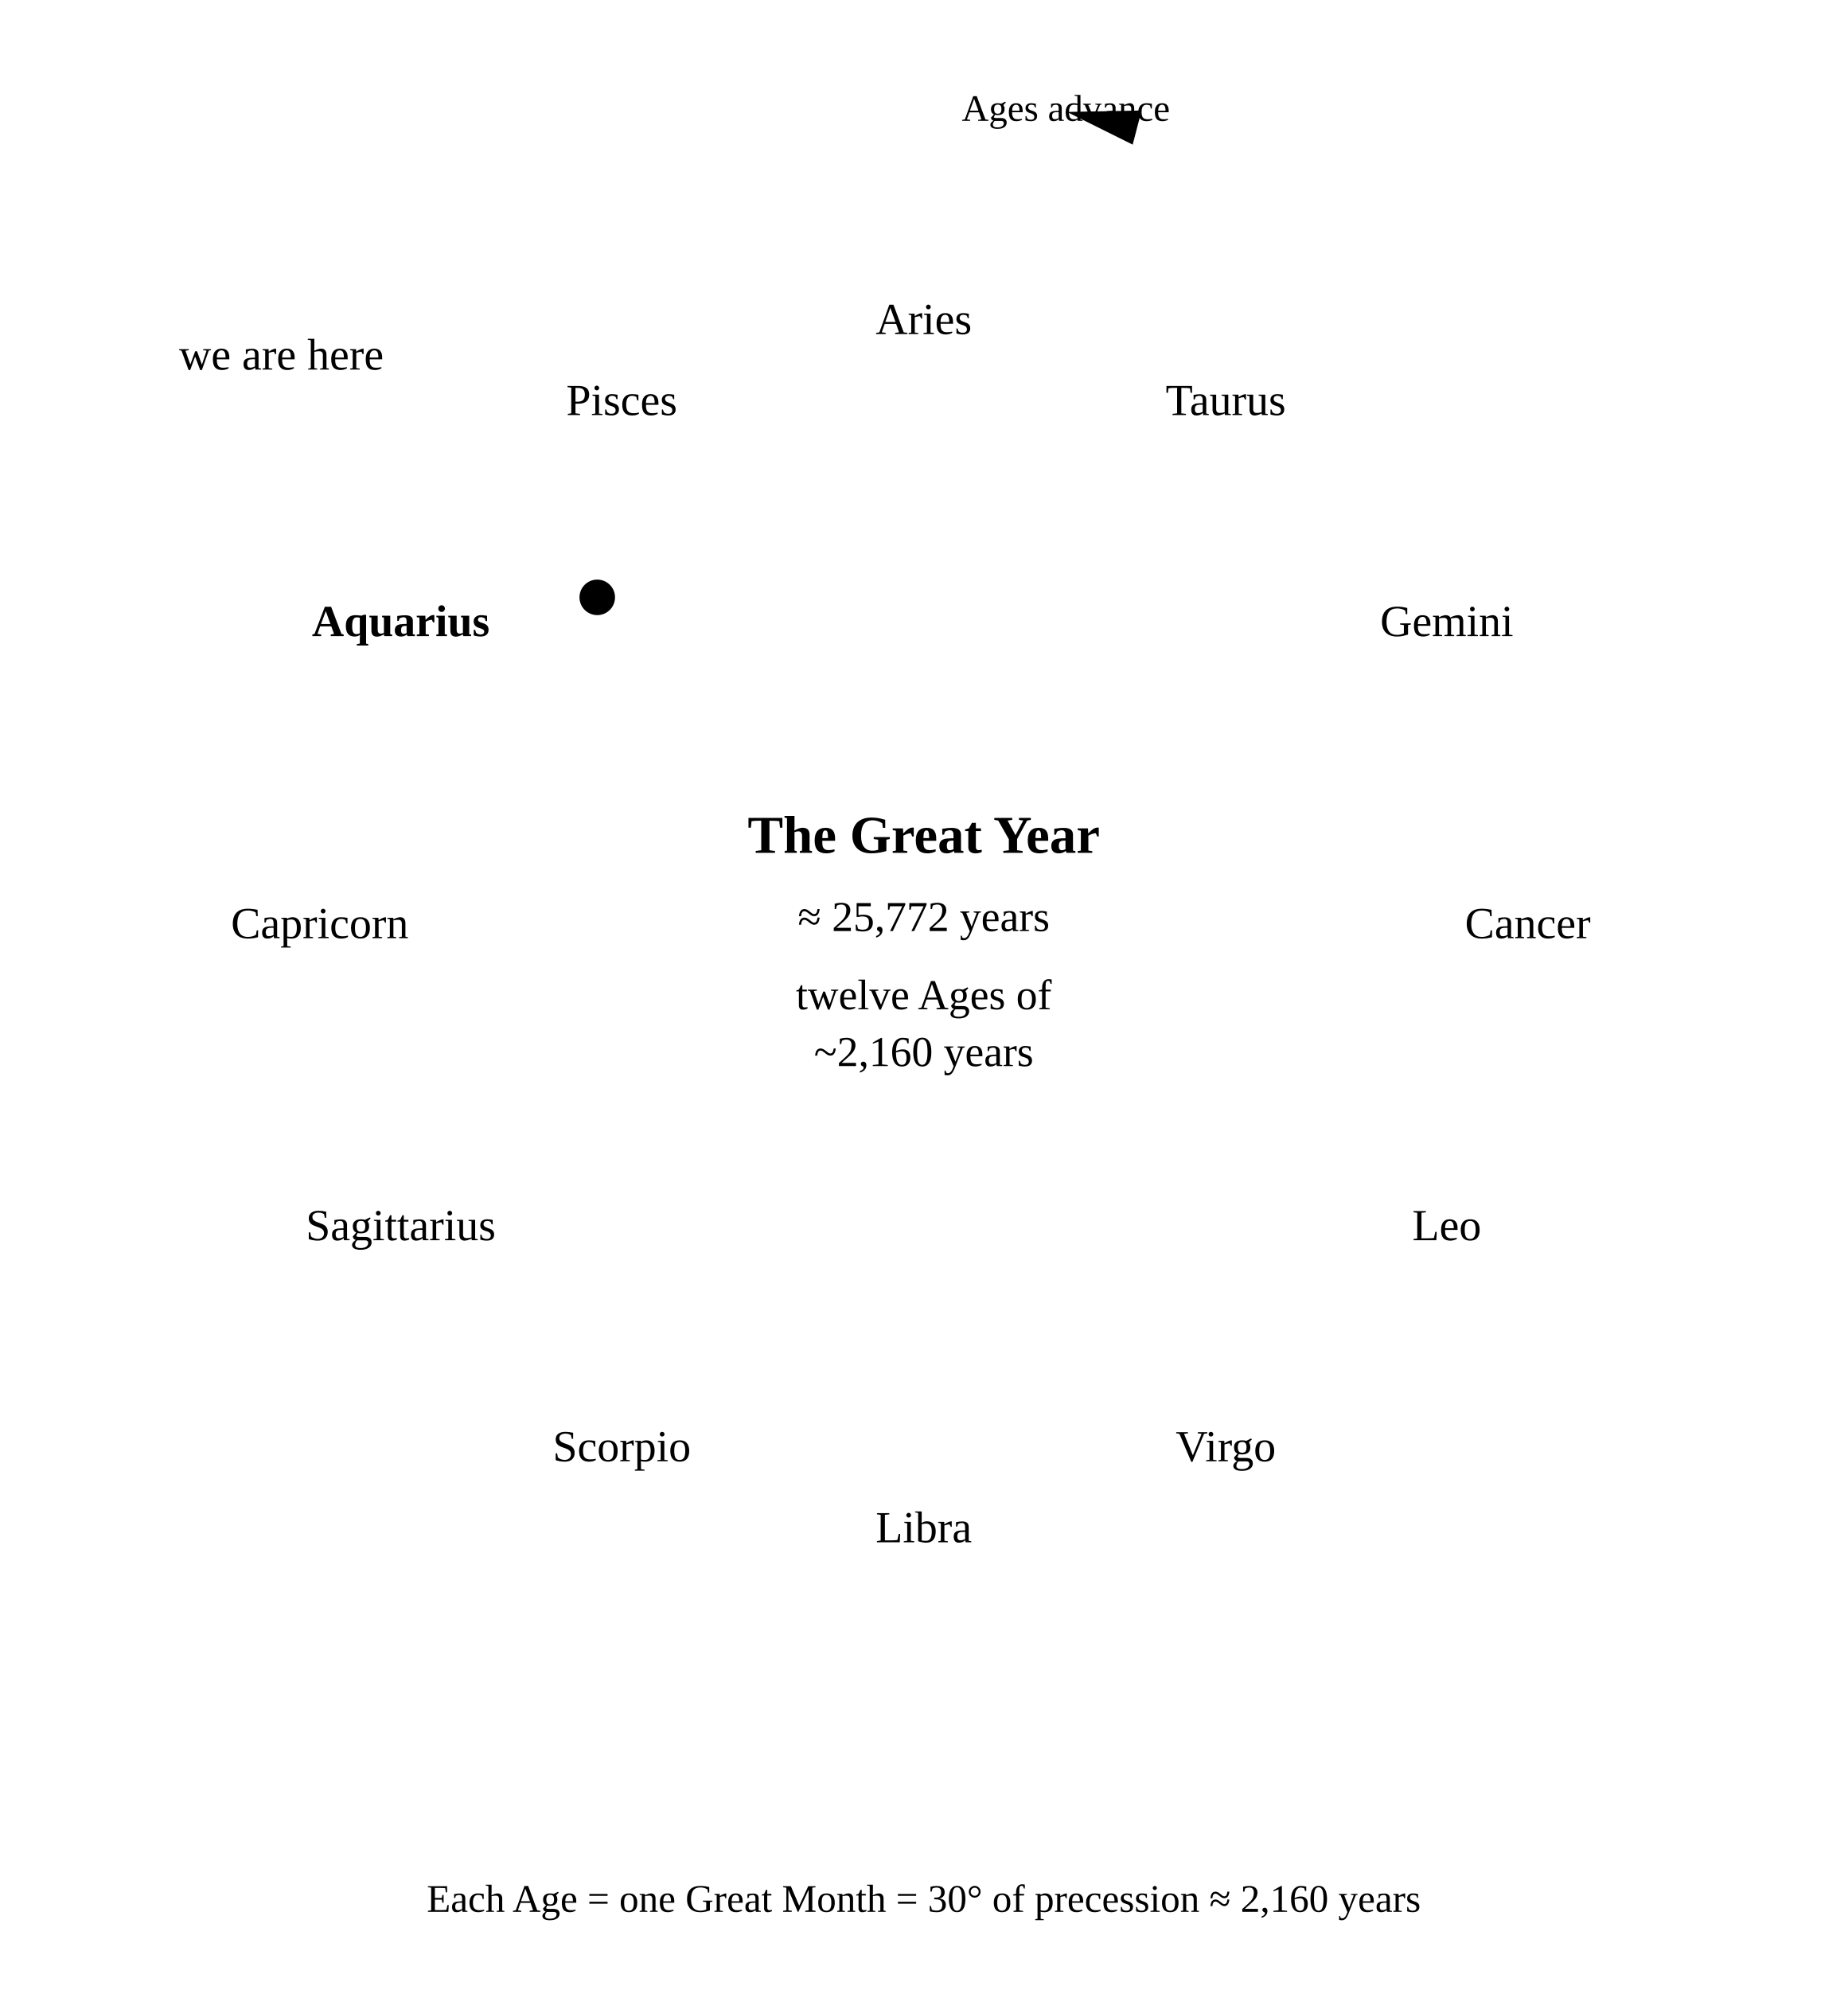
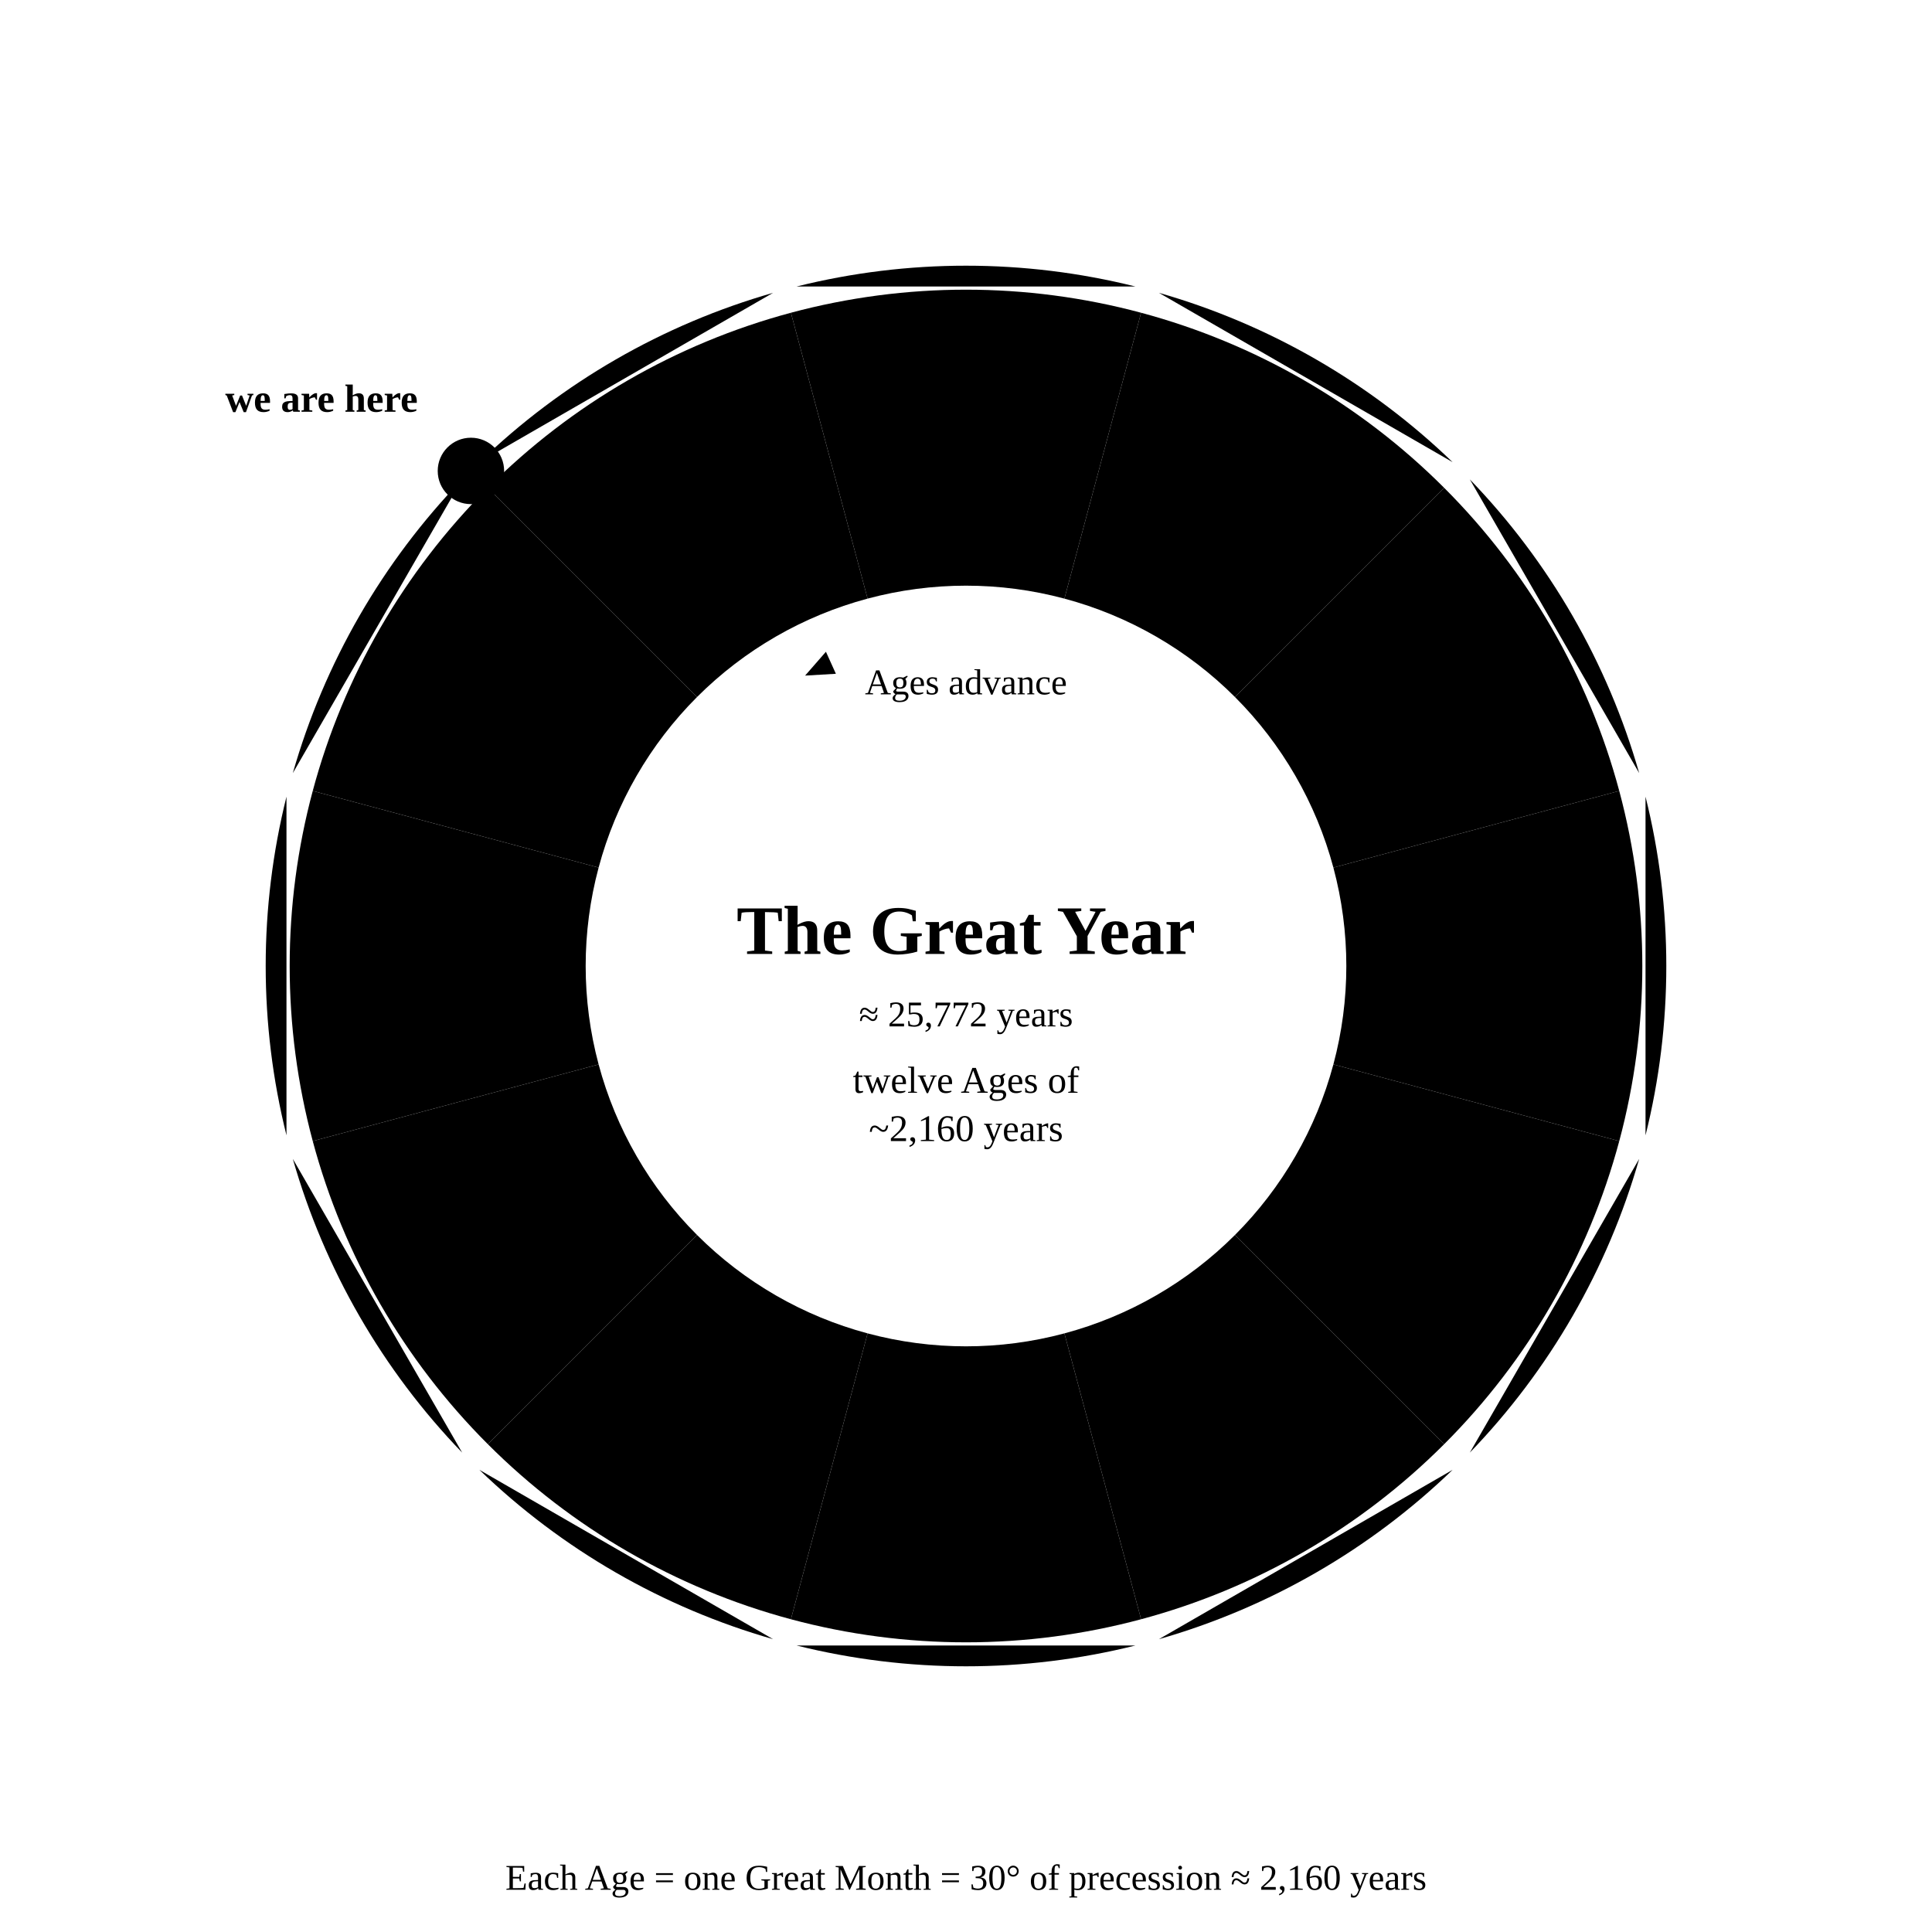
- <svg xmlns="http://www.w3.org/2000/svg" viewBox="0 0 520 560" role="img" aria-labelledby="gy-t gy-d">
-   <circle cx="260" cy="260" r="206" fill="none" class="dg-muted" stroke-width="1.5" />
-   <circle cx="260" cy="260" r="134" fill="none" class="dg-muted" stroke-width="1.5" />
-   <g class="dg-muted" stroke-width="1">
-     <line x1="294.7" y1="130.6" x2="313.3" y2="61.0" />
-     <line x1="354.8" y1="165.2" x2="405.7" y2="114.3" />
-     <line x1="389.4" y1="225.3" x2="459.0" y2="206.7" />
-     <line x1="389.4" y1="294.7" x2="459.0" y2="313.3" />
-     <line x1="354.8" y1="354.8" x2="405.7" y2="405.7" />
-     <line x1="294.7" y1="389.4" x2="313.3" y2="459.0" />
-     <line x1="225.3" y1="389.4" x2="206.7" y2="459.0" />
-     <line x1="165.2" y1="354.8" x2="114.3" y2="405.7" />
-     <line x1="130.6" y1="294.7" x2="61.0" y2="313.3" />
-     <line x1="130.6" y1="225.3" x2="61.0" y2="206.7" />
-     <line x1="165.2" y1="165.2" x2="114.3" y2="114.3" />
-     <line x1="225.3" y1="130.6" x2="206.7" y2="61.0" />
+ <svg xmlns="http://www.w3.org/2000/svg" viewBox="0 0 640 640" role="img" aria-labelledby="gy-t gy-d" class="dg dg--wheel">
+   <defs>
+     <symbol id="gy-z-capricorn" viewBox="0 0 24 24" fill="none" stroke="currentColor" stroke-width="1.7" stroke-linecap="round" stroke-linejoin="round">
+       <path d="M4 7 V17 M4 7 L9 13 L13 7 Q17 7 17 13 Q17 18 13 18 Q9 18 9 14" />
+     </symbol>
+     <symbol id="gy-z-sagittarius" viewBox="0 0 24 24" fill="none" stroke="currentColor" stroke-width="1.7" stroke-linecap="round" stroke-linejoin="round">
+       <line x1="5" y1="19" x2="19" y2="5" />
+       <polyline points="13 5 19 5 19 11" />
+       <line x1="9" y1="12" x2="12" y2="15" />
+     </symbol>
+     <symbol id="gy-z-scorpio" viewBox="0 0 24 24" fill="none" stroke="currentColor" stroke-width="1.7" stroke-linecap="round" stroke-linejoin="round">
+       <path d="M4 18 V7 L8 12 L12 7 V18 L16 12 V18 H21" />
+       <path d="M19 16 L21 18 L19 20" />
+     </symbol>
+     <symbol id="gy-z-libra" viewBox="0 0 24 24" fill="none" stroke="currentColor" stroke-width="1.7" stroke-linecap="round" stroke-linejoin="round">
+       <path d="M6 13 Q6 8 12 8 Q18 8 18 13" />
+       <line x1="3" y1="14" x2="21" y2="14" />
+       <line x1="3" y1="18" x2="21" y2="18" />
+     </symbol>
+     <symbol id="gy-z-virgo" viewBox="0 0 24 24" fill="none" stroke="currentColor" stroke-width="1.7" stroke-linecap="round" stroke-linejoin="round">
+       <path d="M5 19 V7 L9 13 L13 7 V19 Q15 14 18 14 Q21 14 19 19 Q17 22 15 19" />
+     </symbol>
+     <symbol id="gy-z-leo" viewBox="0 0 24 24" fill="none" stroke="currentColor" stroke-width="1.7" stroke-linecap="round" stroke-linejoin="round">
+       <circle cx="8" cy="16" r="3" />
+       <path d="M11 16 Q11 8 14 6 Q19 5 19 11 Q19 14 17 16 Q15 17 17 19" />
+     </symbol>
+     <symbol id="gy-z-cancer" viewBox="0 0 24 24" fill="none" stroke="currentColor" stroke-width="1.7" stroke-linecap="round" stroke-linejoin="round">
+       <line x1="4" y1="9" x2="14" y2="9" />
+       <circle cx="16" cy="11" r="2" />
+       <line x1="20" y1="15" x2="10" y2="15" />
+       <circle cx="8" cy="13" r="2" />
+     </symbol>
+     <symbol id="gy-z-gemini" viewBox="0 0 24 24" fill="none" stroke="currentColor" stroke-width="1.7" stroke-linecap="round" stroke-linejoin="round">
+       <line x1="5" y1="5" x2="19" y2="5" />
+       <line x1="5" y1="19" x2="19" y2="19" />
+       <line x1="9" y1="5" x2="9" y2="19" />
+       <line x1="15" y1="5" x2="15" y2="19" />
+     </symbol>
+     <symbol id="gy-z-taurus" viewBox="0 0 24 24" fill="none" stroke="currentColor" stroke-width="1.7" stroke-linecap="round" stroke-linejoin="round">
+       <circle cx="12" cy="15" r="4" />
+       <path d="M5 8 Q12 13 19 8" />
+     </symbol>
+     <symbol id="gy-z-aries" viewBox="0 0 24 24" fill="none" stroke="currentColor" stroke-width="1.7" stroke-linecap="round" stroke-linejoin="round">
+       <path d="M5 18 V11 Q5 5 9 5 Q12 5 12 12 Q12 5 15 5 Q19 5 19 11 V18" />
+     </symbol>
+     <symbol id="gy-z-pisces" viewBox="0 0 24 24" fill="none" stroke="currentColor" stroke-width="1.7" stroke-linecap="round" stroke-linejoin="round">
+       <path d="M7 5 Q4 12 7 19" />
+       <path d="M17 5 Q20 12 17 19" />
+       <line x1="7" y1="12" x2="17" y2="12" />
+     </symbol>
+     <symbol id="gy-z-aquarius" viewBox="0 0 24 24" fill="none" stroke="currentColor" stroke-width="1.7" stroke-linecap="round" stroke-linejoin="round">
+       <path d="M3 9 L7 7 L11 9 L15 7 L19 9" />
+       <path d="M3 15 L7 13 L11 15 L15 13 L19 15" />
+     </symbol>
+   </defs>
+   <g>
+     <path d="M 262.0 103.6 A 224.0 224.0 0 0 1 378.0 103.6 L 352.6 198.3 A 126.0 126.0 0 0 0 287.4 198.3 Z" class="dg-age dg-age-9" />
+     <path d="M 378.0 103.6 A 224.0 224.0 0 0 1 478.4 161.6 L 409.1 230.9 A 126.0 126.0 0 0 0 352.6 198.3 Z" class="dg-age dg-age-8" />
+     <path d="M 478.4 161.6 A 224.0 224.0 0 0 1 536.4 262.0 L 441.7 287.4 A 126.0 126.0 0 0 0 409.1 230.9 Z" class="dg-age dg-age-7" />
+     <path d="M 536.4 262.0 A 224.0 224.0 0 0 1 536.4 378.0 L 441.7 352.6 A 126.0 126.0 0 0 0 441.7 287.4 Z" class="dg-age dg-age-6" />
+     <path d="M 536.4 378.0 A 224.0 224.0 0 0 1 478.4 478.4 L 409.1 409.1 A 126.0 126.0 0 0 0 441.7 352.6 Z" class="dg-age dg-age-5" />
+     <path d="M 478.4 478.4 A 224.0 224.0 0 0 1 378.0 536.4 L 352.6 441.7 A 126.0 126.0 0 0 0 409.1 409.1 Z" class="dg-age dg-age-4" />
+     <path d="M 378.0 536.4 A 224.0 224.0 0 0 1 262.0 536.4 L 287.4 441.7 A 126.0 126.0 0 0 0 352.6 441.7 Z" class="dg-age dg-age-3" />
+     <path d="M 262.0 536.4 A 224.0 224.0 0 0 1 161.6 478.4 L 230.9 409.1 A 126.0 126.0 0 0 0 287.4 441.7 Z" class="dg-age dg-age-2" />
+     <path d="M 161.6 478.4 A 224.0 224.0 0 0 1 103.6 378.0 L 198.3 352.6 A 126.0 126.0 0 0 0 230.9 409.1 Z" class="dg-age dg-age-1" />
+     <path d="M 103.6 378.0 A 224.0 224.0 0 0 1 103.6 262.0 L 198.3 287.4 A 126.0 126.0 0 0 0 198.3 352.6 Z" class="dg-age dg-age-0" />
+     <path d="M 103.6 262.0 A 224.0 224.0 0 0 1 161.6 161.6 L 230.9 230.9 A 126.0 126.0 0 0 0 198.3 287.4 Z" class="dg-age dg-age-11 dg-age--now" />
+     <path d="M 161.6 161.6 A 224.0 224.0 0 0 1 262.0 103.6 L 287.4 198.3 A 126.0 126.0 0 0 0 230.9 230.9 Z" class="dg-age dg-age-10" />
+   </g>
+   <g class="dg-rim">
+     <path d="M 263.9 94.9 A 232.0 232.0 0 0 1 376.1 94.9" class="dg-rim-9" />
+     <path d="M 383.9 97.0 A 232.0 232.0 0 0 1 481.2 153.1" class="dg-rim-8" />
+     <path d="M 486.9 158.8 A 232.0 232.0 0 0 1 543.0 256.1" class="dg-rim-7" />
+     <path d="M 545.1 263.9 A 232.0 232.0 0 0 1 545.1 376.1" class="dg-rim-6" />
+     <path d="M 543.0 383.9 A 232.0 232.0 0 0 1 486.9 481.2" class="dg-rim-5" />
+     <path d="M 481.2 486.9 A 232.0 232.0 0 0 1 383.9 543.0" class="dg-rim-4" />
+     <path d="M 376.1 545.1 A 232.0 232.0 0 0 1 263.9 545.1" class="dg-rim-3" />
+     <path d="M 256.1 543.0 A 232.0 232.0 0 0 1 158.8 486.9" class="dg-rim-2" />
+     <path d="M 153.1 481.2 A 232.0 232.0 0 0 1 97.0 383.9" class="dg-rim-1" />
+     <path d="M 94.9 376.1 A 232.0 232.0 0 0 1 94.9 263.9" class="dg-rim-0" />
+     <path d="M 97.0 256.1 A 232.0 232.0 0 0 1 153.1 158.8" class="dg-rim-11" />
+     <path d="M 158.8 153.1 A 232.0 232.0 0 0 1 256.1 97.0" class="dg-rim-10" />
+   </g>
+   <circle cx="320" cy="320" r="126" class="dg-hair" fill="none" />
+   <g class="dg-hair">
+     <line x1="352.6" y1="198.3" x2="378.0" y2="103.6" />
+     <line x1="409.1" y1="230.9" x2="478.4" y2="161.6" />
+     <line x1="441.7" y1="287.4" x2="536.4" y2="262.0" />
+     <line x1="441.7" y1="352.6" x2="536.4" y2="378.0" />
+     <line x1="409.1" y1="409.1" x2="478.4" y2="478.4" />
+     <line x1="352.6" y1="441.7" x2="378.0" y2="536.4" />
+     <line x1="287.4" y1="441.7" x2="262.0" y2="536.4" />
+     <line x1="230.9" y1="409.1" x2="161.6" y2="478.4" />
+     <line x1="198.3" y1="352.6" x2="103.6" y2="378.0" />
+     <line x1="198.3" y1="287.4" x2="103.6" y2="262.0" />
+     <line x1="230.9" y1="230.9" x2="161.6" y2="161.6" />
+     <line x1="287.4" y1="198.3" x2="262.0" y2="103.6" />
  </g>
  <g text-anchor="middle">
-     <text x="260.0" y="94.0" class="dg-label" font-size="12.5">Aries</text>
-     <text x="345.0" y="116.8" class="dg-label" font-size="12.5">Taurus</text>
-     <text x="407.2" y="179.0" class="dg-label" font-size="12.5">Gemini</text>
-     <text x="430.0" y="264.0" class="dg-label" font-size="12.5">Cancer</text>
-     <text x="407.2" y="349.0" class="dg-label" font-size="12.5">Leo</text>
-     <text x="345.0" y="411.2" class="dg-label" font-size="12.5">Virgo</text>
-     <text x="260.0" y="434.0" class="dg-label" font-size="12.5">Libra</text>
-     <text x="175.0" y="411.2" class="dg-label" font-size="12.5">Scorpio</text>
-     <text x="112.8" y="349.0" class="dg-label" font-size="12.5">Sagittarius</text>
-     <text x="90.0" y="264.0" class="dg-label" font-size="12.5">Capricorn</text>
-     <text x="112.8" y="179.0" class="dg-label--accent" font-size="12.5" font-weight="600">Aquarius</text>
-     <text x="175.0" y="116.8" class="dg-label" font-size="12.5">Pisces</text>
+     <use href="#gy-z-aries" x="311.0" y="125.0" width="18" height="18" class="dg-glyph dg-ink-9" />
+     <text x="320.0" y="160.0" class="dg-label" font-size="13.5">Aries</text>
+     <use href="#gy-z-taurus" x="399.0" y="148.6" width="18" height="18" class="dg-glyph dg-ink-8" />
+     <text x="408.0" y="183.6" class="dg-label" font-size="13.5">Taurus</text>
+     <use href="#gy-z-gemini" x="463.4" y="213.0" width="18" height="18" class="dg-glyph dg-ink-7" />
+     <text x="472.4" y="248.0" class="dg-label" font-size="13.5">Gemini</text>
+     <use href="#gy-z-cancer" x="487.0" y="301.0" width="18" height="18" class="dg-glyph dg-ink-6" />
+     <text x="496.0" y="336.0" class="dg-label" font-size="13.5">Cancer</text>
+     <use href="#gy-z-leo" x="463.4" y="389.0" width="18" height="18" class="dg-glyph dg-ink-5" />
+     <text x="472.4" y="424.0" class="dg-label" font-size="13.5">Leo</text>
+     <use href="#gy-z-virgo" x="399.0" y="453.4" width="18" height="18" class="dg-glyph dg-ink-4" />
+     <text x="408.0" y="488.4" class="dg-label" font-size="13.5">Virgo</text>
+     <use href="#gy-z-libra" x="311.0" y="477.0" width="18" height="18" class="dg-glyph dg-ink-3" />
+     <text x="320.0" y="512.0" class="dg-label" font-size="13.5">Libra</text>
+     <use href="#gy-z-scorpio" x="223.0" y="453.4" width="18" height="18" class="dg-glyph dg-ink-2" />
+     <text x="232.0" y="488.4" class="dg-label" font-size="13.5">Scorpio</text>
+     <use href="#gy-z-sagittarius" x="158.6" y="389.0" width="18" height="18" class="dg-glyph dg-ink-1" />
+     <text x="167.6" y="424.0" class="dg-label" font-size="13.5">Sagittarius</text>
+     <use href="#gy-z-capricorn" x="135.0" y="301.0" width="18" height="18" class="dg-glyph dg-ink-0" />
+     <text x="144.0" y="336.0" class="dg-label" font-size="13.5">Capricorn</text>
+     <use href="#gy-z-aquarius" x="158.6" y="213.0" width="18" height="18" class="dg-glyph dg-ink-11" />
+     <text x="167.6" y="248.0" class="dg-label dg-label--now" font-size="13.5">Aquarius</text>
+     <use href="#gy-z-pisces" x="223.0" y="148.6" width="18" height="18" class="dg-glyph dg-ink-10" />
+     <text x="232.0" y="183.6" class="dg-label" font-size="13.5">Pisces</text>
  </g>
-   <line x1="260" y1="260" x2="168.1" y2="168.1" class="dg-accent" stroke-width="2" />
-   <circle cx="168.1" cy="168.1" r="5" class="dg-accent--fill" />
-   <text x="108" y="104" text-anchor="end" class="dg-label--accent" font-size="12.5">we are here</text>
-   <path d="M 421.2 93.1 A 232 232 0 0 0 308.2 33.1" fill="none" class="dg-accent" stroke-width="1.6" />
-   <path d="M 300.3 31.5 L 321.3 31.1 L 318.8 40.7 Z" class="dg-accent--fill" />
-   <text x="300" y="34" text-anchor="middle" class="dg-label--muted" font-size="10.5">Ages advance</text>
-   <text x="260" y="240" text-anchor="middle" class="dg-label" font-size="15" font-weight="600">The Great Year</text>
-   <text x="260" y="262" text-anchor="middle" class="dg-label--muted" font-size="12">≈ 25,772 years</text>
-   <text x="260" y="284" text-anchor="middle" class="dg-label--muted" font-size="12">twelve Ages of</text>
-   <text x="260" y="300" text-anchor="middle" class="dg-label--muted" font-size="12">~2,160 years</text>
-   <text x="260" y="538" text-anchor="middle" class="dg-label--muted" font-size="11">Each Age = one Great Month = 30° of precession ≈ 2,160 years</text>
+   <circle cx="156.0" cy="156.0" r="11" class="dg-now-halo" />
+   <circle cx="156.0" cy="156.0" r="5.5" class="dg-now" />
+   <text x="138.4" y="136.4" text-anchor="end" class="dg-label--now" font-size="13" font-weight="600">we are here</text>
+   <path d="M 271.8 221.1 A 110.0 110.0 0 0 1 368.2 221.1" class="dg-dir" fill="none" />
+   <path d="M 266.7 223.8 L 273.6 215.9 L 276.9 223.2 Z" class="dg-dir-head" />
+   <text x="320" y="230.0" text-anchor="middle" class="dg-mono">Ages advance</text>
+   <text x="320" y="316.0" text-anchor="middle" class="dg-label dg-title" font-size="23" font-weight="600">The Great Year</text>
+   <text x="320" y="340.0" text-anchor="middle" class="dg-mono">≈ 25,772 years</text>
+   <text x="320" y="362.0" text-anchor="middle" class="dg-label--muted" font-size="12.5">twelve Ages of</text>
+   <text x="320" y="378.0" text-anchor="middle" class="dg-label--muted" font-size="12.5">~2,160 years</text>
+   <text x="320" y="626" text-anchor="middle" class="dg-mono">Each Age = one Great Month = 30° of precession ≈ 2,160 years</text>
</svg>
